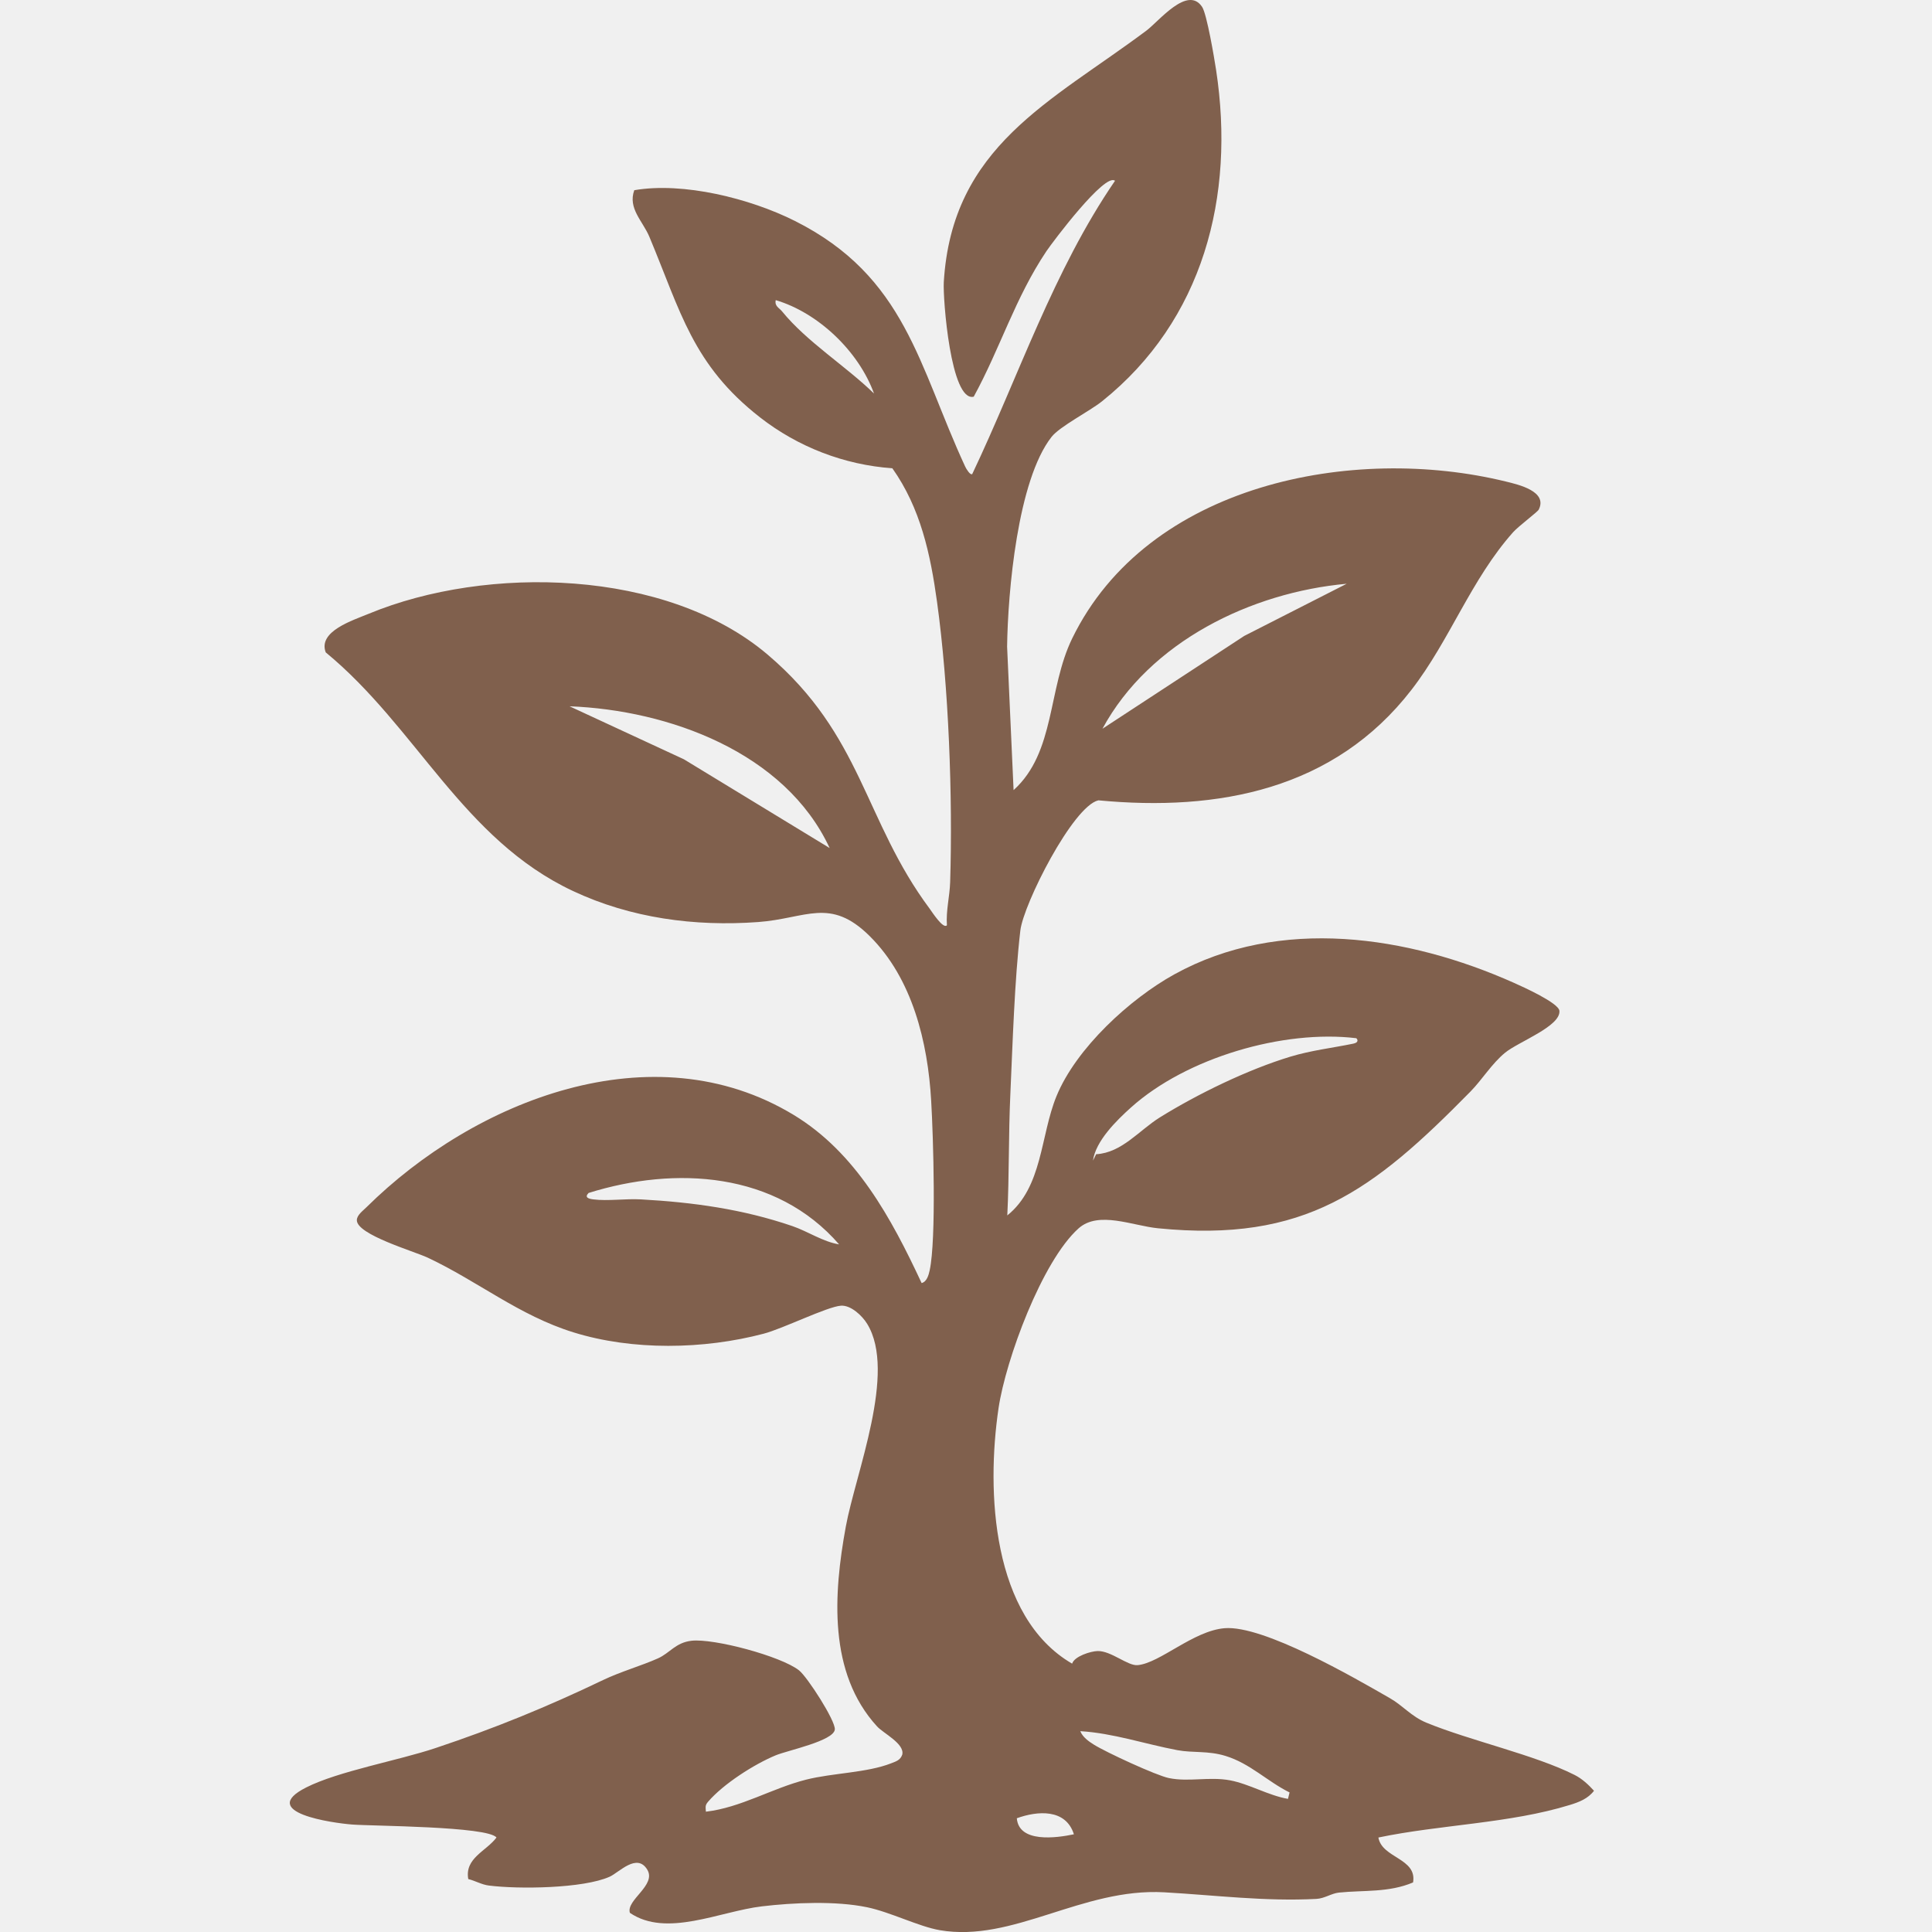
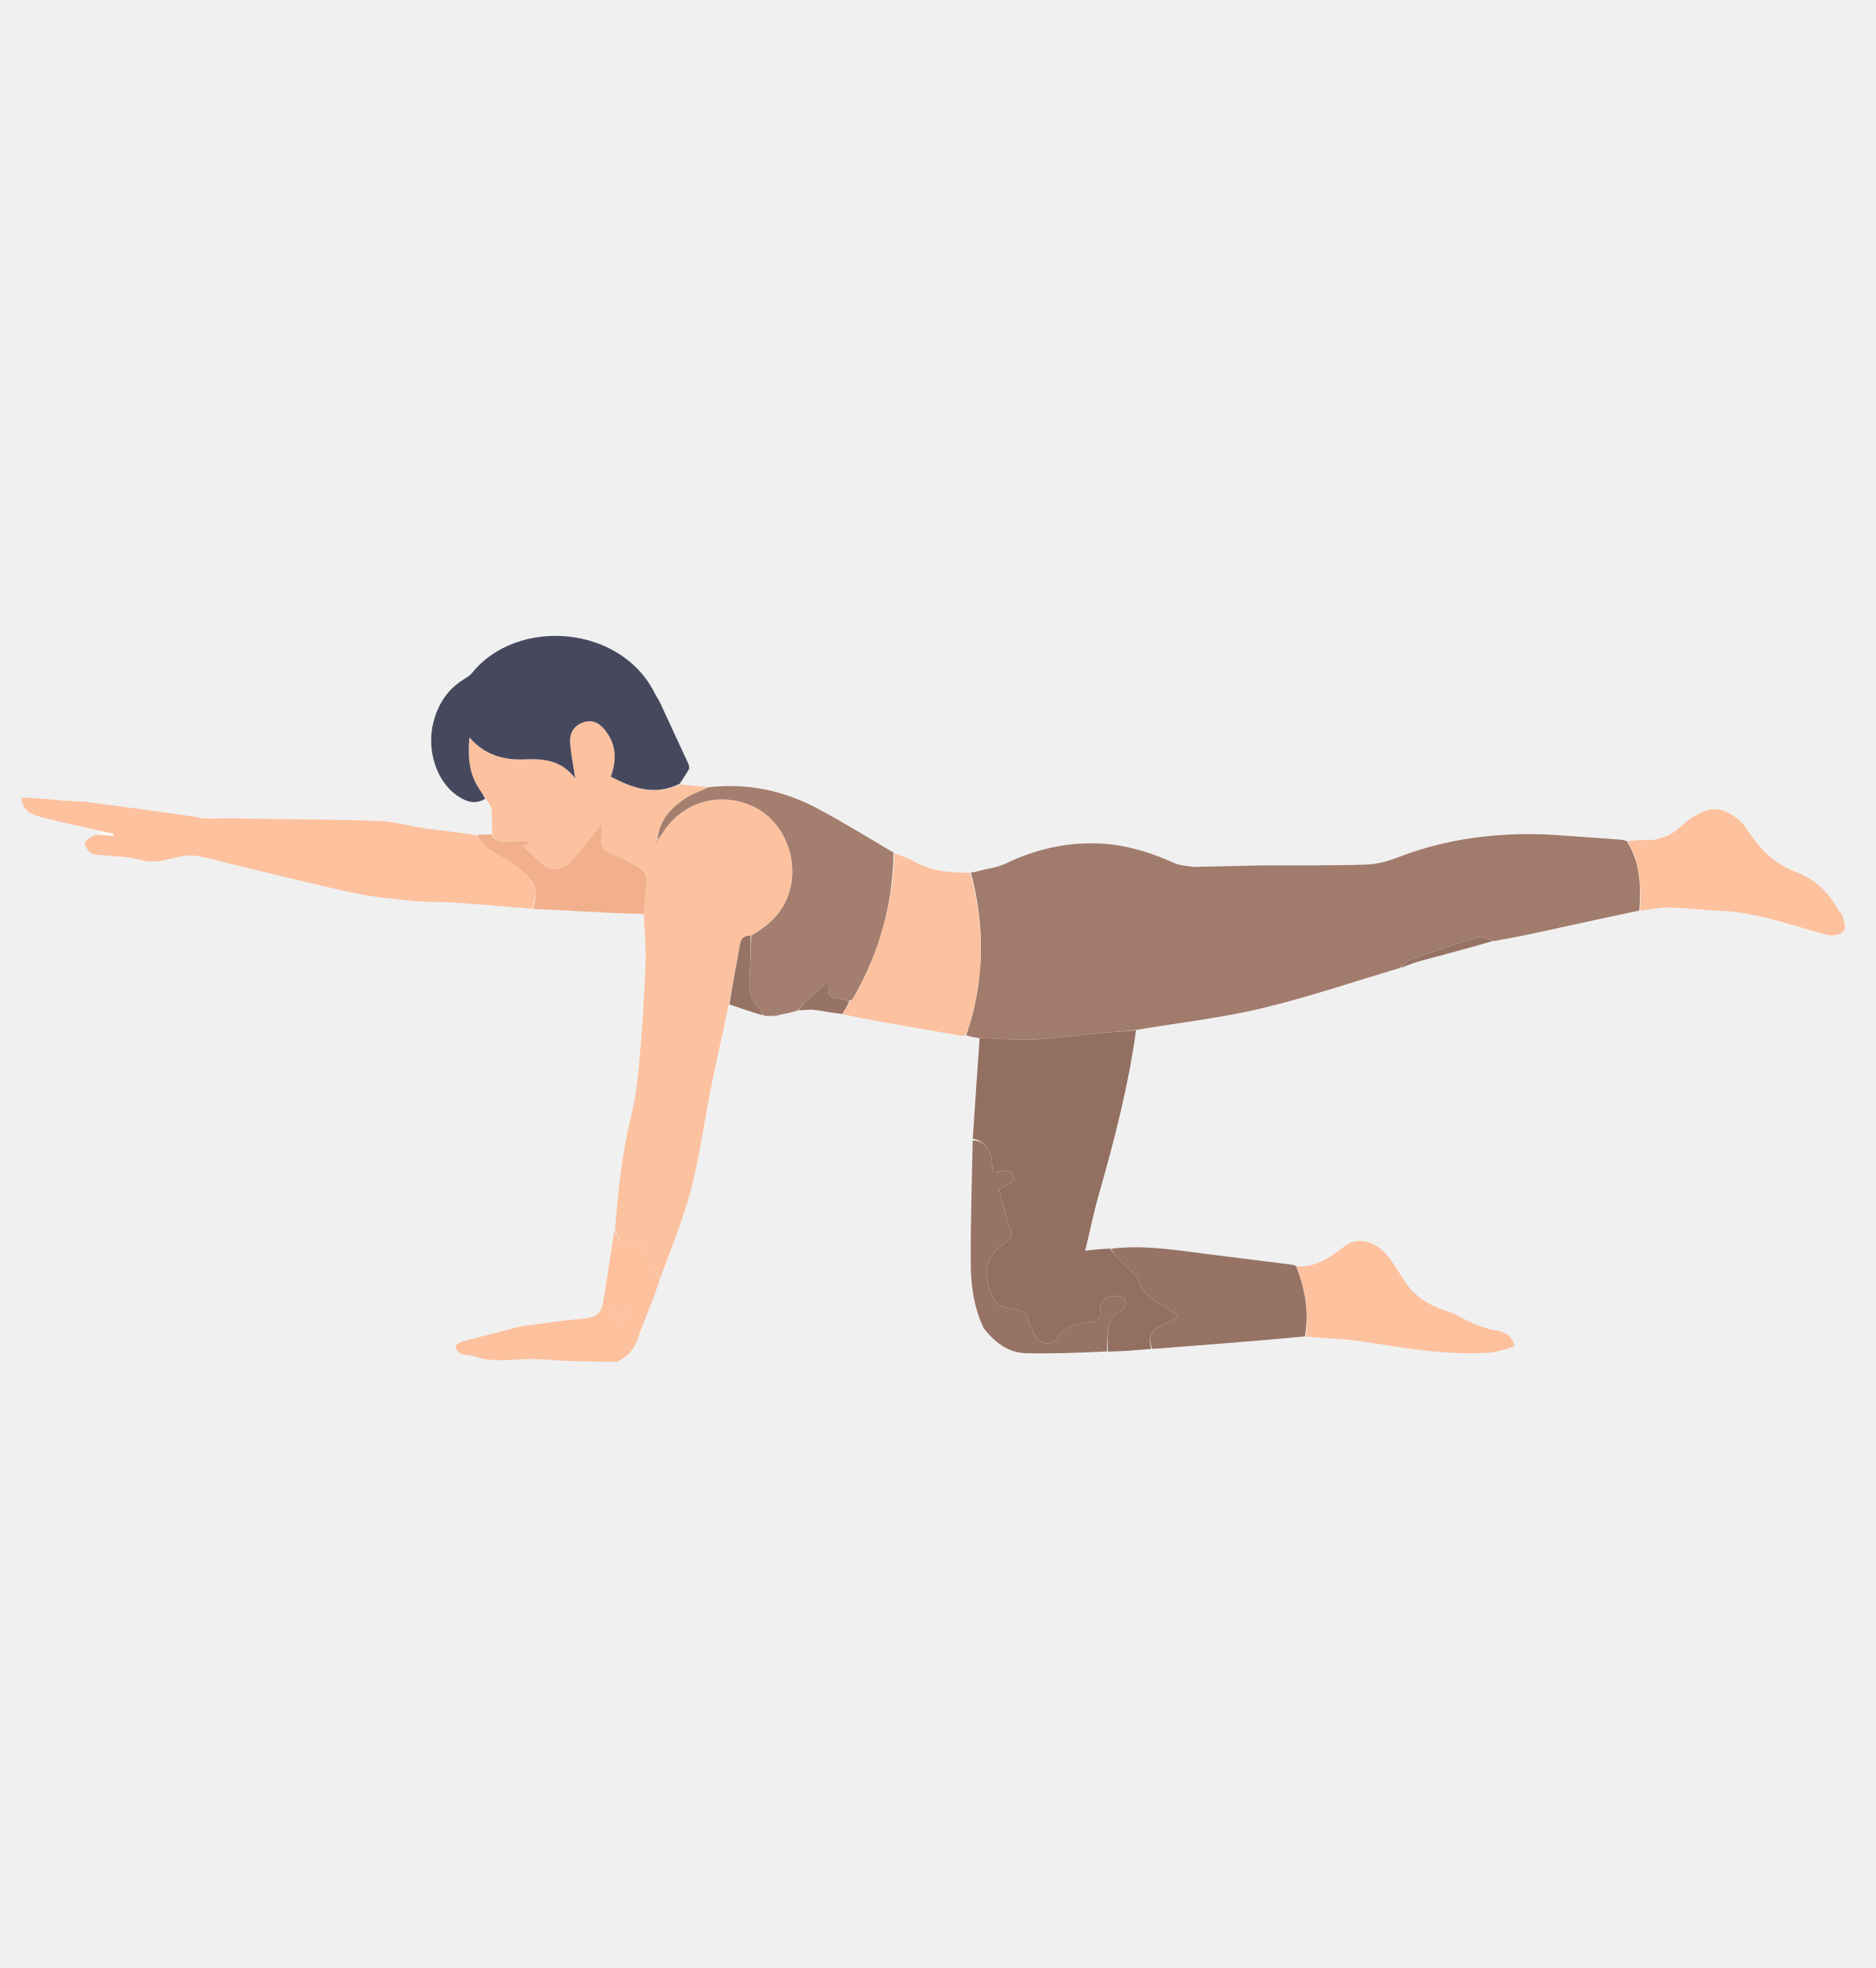
- <svg xmlns="http://www.w3.org/2000/svg" width="40" height="40" viewBox="0 0 40 40" fill="none">
-   <g clip-path="url(#clip0_470_5368)">
-     <path d="M20.987 16.357C21.853 15.572 21.689 14.263 22.199 13.217C23.763 10.01 28.017 9.195 31.179 9.97C31.433 10.032 32.048 10.171 31.858 10.551C31.833 10.6 31.438 10.895 31.329 11.017C30.455 11.998 30.019 13.253 29.223 14.282C27.625 16.349 25.223 16.806 22.741 16.57C22.213 16.691 21.188 18.72 21.125 19.266C21.005 20.294 20.965 21.613 20.918 22.66C20.879 23.491 20.896 24.333 20.855 25.164C21.589 24.574 21.538 23.514 21.873 22.696C22.281 21.7 23.396 20.679 24.315 20.172C26.502 18.966 29.15 19.371 31.341 20.347C31.528 20.43 32.271 20.765 32.286 20.928C32.315 21.247 31.44 21.568 31.164 21.793C30.888 22.018 30.685 22.354 30.446 22.598C28.423 24.656 27.019 25.733 23.974 25.43C23.448 25.378 22.746 25.063 22.332 25.431C21.574 26.108 20.823 28.151 20.674 29.153C20.418 30.88 20.534 33.477 22.197 34.444C22.244 34.292 22.579 34.187 22.724 34.183C23.007 34.177 23.347 34.494 23.554 34.475C24.018 34.432 24.706 33.763 25.355 33.71C26.158 33.645 28.027 34.728 28.78 35.161C29.044 35.312 29.221 35.538 29.531 35.666C30.436 36.038 31.782 36.334 32.602 36.749C32.756 36.827 32.887 36.949 33.002 37.076C32.877 37.24 32.693 37.311 32.504 37.369C31.257 37.754 29.817 37.776 28.538 38.044C28.612 38.473 29.343 38.471 29.256 38.974C28.753 39.187 28.239 39.131 27.721 39.184C27.566 39.2 27.424 39.306 27.254 39.315C26.185 39.37 25.179 39.239 24.103 39.178C22.401 39.083 20.975 40.224 19.456 39.962C19.024 39.888 18.435 39.588 17.953 39.488C17.302 39.352 16.423 39.392 15.774 39.469C14.9 39.573 13.798 40.121 13.041 39.603C12.959 39.336 13.596 39.032 13.401 38.709C13.187 38.355 12.818 38.767 12.623 38.855C12.076 39.101 10.73 39.116 10.121 39.038C9.973 39.02 9.837 38.938 9.695 38.904C9.617 38.469 10.07 38.326 10.279 38.044C10.099 37.81 7.696 37.807 7.292 37.775C6.888 37.744 5.32 37.524 6.338 37.008C7.007 36.669 8.243 36.451 9.016 36.192C10.249 35.78 11.325 35.34 12.489 34.782C12.848 34.61 13.285 34.486 13.624 34.334C13.868 34.224 13.987 34.008 14.317 33.97C14.782 33.918 16.168 34.289 16.542 34.582C16.716 34.719 17.303 35.631 17.284 35.808C17.259 36.045 16.305 36.24 16.06 36.342C15.611 36.528 14.976 36.935 14.659 37.304C14.594 37.38 14.609 37.415 14.615 37.509C15.345 37.423 15.981 37.025 16.688 36.846C17.241 36.706 17.949 36.705 18.454 36.506C18.553 36.467 18.639 36.443 18.68 36.329C18.736 36.103 18.29 35.888 18.158 35.743C17.143 34.633 17.257 32.998 17.511 31.61C17.713 30.504 18.57 28.412 17.954 27.409C17.851 27.24 17.616 27.018 17.41 27.033C17.126 27.053 16.208 27.509 15.81 27.613C14.569 27.94 13.097 27.966 11.87 27.584C10.746 27.235 9.897 26.529 8.859 26.04C8.569 25.904 7.387 25.563 7.388 25.263C7.388 25.156 7.516 25.066 7.587 24.995C9.829 22.776 13.514 21.316 16.432 23.083C17.722 23.864 18.454 25.221 19.081 26.564C19.189 26.539 19.227 26.397 19.248 26.301C19.387 25.657 19.323 23.537 19.279 22.791C19.21 21.577 18.889 20.256 18.006 19.381C17.186 18.567 16.691 19.017 15.697 19.09C14.386 19.186 13.061 19.01 11.864 18.448C9.58 17.377 8.63 15.06 6.744 13.507C6.578 13.07 7.304 12.844 7.64 12.705C10.081 11.696 13.796 11.773 15.893 13.553C17.861 15.225 17.881 16.979 19.25 18.817C19.293 18.875 19.53 19.246 19.605 19.156C19.583 18.852 19.663 18.561 19.672 18.26C19.727 16.494 19.642 14.21 19.4 12.459C19.263 11.468 19.058 10.519 18.475 9.695C17.481 9.625 16.522 9.255 15.735 8.641C14.337 7.55 14.093 6.45 13.443 4.899C13.306 4.575 12.996 4.313 13.132 3.938C14.145 3.763 15.528 4.108 16.455 4.573C18.755 5.727 19.018 7.579 19.984 9.662C20.007 9.712 20.09 9.845 20.129 9.815C21.095 7.781 21.808 5.607 23.085 3.743C22.877 3.568 21.797 5.005 21.664 5.202C21.015 6.171 20.708 7.212 20.16 8.213C19.682 8.331 19.52 6.176 19.54 5.845C19.707 3.023 21.763 2.11 23.736 0.633C23.997 0.437 24.587 -0.308 24.888 0.142C24.987 0.29 25.141 1.207 25.178 1.449C25.578 4.068 24.909 6.633 22.817 8.308C22.56 8.514 21.94 8.829 21.771 9.046C21.067 9.944 20.866 12.26 20.851 13.388L20.985 16.354L20.987 16.357ZM18.096 8.149C17.78 7.277 16.944 6.476 16.061 6.214C16.033 6.339 16.131 6.372 16.192 6.447C16.704 7.077 17.512 7.579 18.096 8.148V8.149ZM27.882 12.086C25.909 12.265 23.805 13.279 22.825 15.088L25.761 13.166L27.882 12.086ZM17.177 17.558C16.252 15.57 13.836 14.701 11.792 14.623L14.159 15.72L17.177 17.558ZM28.08 21.495C26.571 21.313 24.564 21.898 23.416 22.929C23.116 23.198 22.683 23.624 22.629 24.03L22.694 23.897C23.227 23.867 23.584 23.402 24.013 23.135C24.795 22.649 25.837 22.143 26.716 21.877C27.15 21.746 27.578 21.698 28.017 21.608C28.135 21.584 28.111 21.521 28.08 21.495ZM17.374 25.765C16.069 24.261 13.986 24.136 12.186 24.699C12.092 24.795 12.192 24.82 12.284 24.832C12.583 24.87 12.954 24.814 13.269 24.832C14.351 24.892 15.375 25.033 16.403 25.384C16.735 25.498 17.031 25.707 17.374 25.764V25.765ZM26.7 37.111C26.237 36.882 25.883 36.511 25.374 36.355C25.006 36.242 24.699 36.296 24.375 36.235C23.707 36.109 23.044 35.882 22.366 35.842C22.417 35.967 22.539 36.053 22.648 36.121C22.894 36.276 23.939 36.76 24.201 36.813C24.613 36.898 25.036 36.779 25.468 36.86C25.867 36.936 26.257 37.172 26.666 37.244L26.699 37.111H26.7ZM22.234 37.977C22.065 37.443 21.48 37.49 21.052 37.645C21.095 38.158 21.863 38.055 22.234 37.977Z" fill="#80604D" />
-   </g>
-   <defs>
-     <clipPath id="clip0_470_5368">
-       <rect width="40" height="40" fill="white" />
-     </clipPath>
-   </defs>
+ <svg xmlns="http://www.w3.org/2000/svg" width="61" height="64" viewBox="0 0 61 64" fill="none">
+   <path d="M45.501 31.486C44.011 31.927 42.535 32.431 41.025 32.791C39.707 33.105 38.35 33.257 36.96 33.491C36.51 33.537 36.11 33.57 35.711 33.608C35.024 33.674 34.34 33.774 33.652 33.803C33.055 33.828 32.455 33.775 31.832 33.756C31.679 33.735 31.55 33.714 31.422 33.668C31.491 33.425 31.57 33.211 31.625 32.991C32.011 31.451 31.985 29.914 31.572 28.382C31.572 28.382 31.6 28.37 31.632 28.366C31.716 28.349 31.767 28.337 31.818 28.325C32.117 28.246 32.437 28.212 32.711 28.08C33.719 27.596 34.769 27.363 35.885 27.439C36.696 27.494 37.455 27.737 38.192 28.07C38.364 28.148 38.569 28.153 38.811 28.193C39.599 28.177 40.335 28.16 41.071 28.143C42.191 28.138 43.311 28.153 44.429 28.117C44.784 28.106 45.15 28.001 45.486 27.872C47.044 27.271 48.657 27.07 50.343 27.139C51.142 27.192 51.911 27.248 52.68 27.305C52.741 27.31 52.803 27.316 52.898 27.352C53.359 28.075 53.356 28.84 53.308 29.612C52.466 29.79 51.625 29.968 50.764 30.159C50.034 30.323 49.323 30.474 48.576 30.603C48.383 30.543 48.206 30.438 48.072 30.477C47.335 30.697 46.605 30.944 45.88 31.201C45.738 31.252 45.627 31.389 45.501 31.486Z" fill="#A17B6C" />
+   <path d="M17.314 29.556C16.469 29.487 15.624 29.411 14.778 29.352C14.326 29.321 13.87 29.345 13.42 29.299C12.762 29.232 12.1 29.166 11.455 29.028C10.17 28.751 8.895 28.425 7.591 28.117C7.161 28.016 6.761 27.887 6.35 27.828C6.115 27.795 5.858 27.85 5.622 27.91C5.272 27.998 4.95 28.074 4.572 27.965C4.173 27.849 3.738 27.858 3.319 27.809C3.198 27.795 3.052 27.807 2.964 27.743C2.862 27.67 2.763 27.527 2.759 27.412C2.756 27.338 2.923 27.251 3.024 27.184C3.073 27.151 3.143 27.151 3.245 27.147C3.417 27.166 3.548 27.173 3.678 27.181C3.681 27.157 3.683 27.133 3.685 27.11C3.52 27.074 3.354 27.038 3.188 27.003C2.556 26.856 1.922 26.722 1.294 26.559C1.003 26.483 0.731 26.347 0.695 25.931C1.105 25.956 1.492 25.981 1.92 26.018C1.995 26.031 2.029 26.033 2.063 26.034C2.19 26.043 2.318 26.052 2.496 26.062C2.594 26.063 2.641 26.063 2.688 26.062C3.921 26.225 5.154 26.389 6.426 26.575C6.538 26.604 6.613 26.61 6.688 26.617C7.065 26.617 7.441 26.618 7.846 26.615C8.009 26.616 8.143 26.624 8.278 26.626C9.636 26.648 10.994 26.648 12.351 26.7C12.852 26.72 13.347 26.871 13.848 26.942C14.379 27.018 14.913 27.069 15.474 27.157C15.621 27.317 15.721 27.476 15.862 27.579C16.11 27.761 16.393 27.896 16.644 28.075C17.443 28.645 17.521 28.83 17.314 29.556Z" fill="#FDC19E" />
+   <path d="M53.335 29.614C53.356 28.84 53.359 28.075 52.922 27.363C53.1 27.335 53.287 27.31 53.473 27.32C53.983 27.346 54.38 27.156 54.751 26.801C54.978 26.584 55.291 26.409 55.596 26.333C56.037 26.224 56.566 26.596 56.824 26.99C57.208 27.575 57.659 28.079 58.366 28.341C58.958 28.56 59.449 28.977 59.756 29.563C59.799 29.644 59.895 29.705 59.916 29.788C59.958 29.946 60.035 30.162 59.965 30.262C59.89 30.372 59.653 30.441 59.506 30.415C59.143 30.351 58.792 30.221 58.435 30.12C57.611 29.887 56.789 29.648 55.922 29.619C55.376 29.601 54.831 29.524 54.285 29.513C53.978 29.507 53.67 29.579 53.335 29.614Z" fill="#FDC19E" />
+   <path d="M49.247 43.789C48.963 43.874 48.681 43.973 48.393 43.991C46.985 44.078 45.606 43.828 44.223 43.614C43.652 43.526 43.067 43.531 42.463 43.465C42.579 42.662 42.434 41.922 42.173 41.195C42.183 41.191 42.193 41.183 42.202 41.183C42.816 41.215 43.258 40.884 43.721 40.532C44.197 40.169 44.814 40.385 45.24 40.989C45.431 41.261 45.591 41.555 45.79 41.82C46.144 42.29 46.654 42.523 47.221 42.697C47.701 42.941 48.146 43.195 48.675 43.271C48.936 43.309 49.185 43.453 49.247 43.789Z" fill="#FDC19E" />
+   <path d="M3.195 27.019C3.354 27.038 3.519 27.074 3.685 27.11C3.683 27.133 3.681 27.157 3.678 27.181C3.548 27.173 3.417 27.166 3.268 27.144C3.234 27.098 3.218 27.066 3.195 27.019Z" fill="#FEF9F6" />
+   <path d="M6.684 26.596C6.613 26.61 6.538 26.604 6.451 26.579C6.519 26.565 6.599 26.571 6.684 26.596Z" fill="#FEFAF7" />
+   <path d="M2.685 26.041C2.641 26.063 2.594 26.063 2.523 26.061C2.56 26.045 2.621 26.033 2.685 26.041Z" fill="#FEFAF7" />
+   <path d="M50.374 26.231C50.345 26.215 50.314 26.181 50.298 26.136C50.333 26.154 50.352 26.183 50.374 26.231Z" fill="#FEFAF7" />
+   <path d="M2.059 26.018C2.029 26.033 1.995 26.031 1.948 26.017C1.976 26.003 2.016 26.003 2.059 26.018Z" fill="#FEFAF7" />
+   <path d="M50.311 25.981C50.282 25.965 50.252 25.931 50.236 25.886C50.27 25.904 50.29 25.933 50.311 25.981Z" fill="#FEFAF7" />
+   <path d="M19.999 39.999C20.099 38.76 20.219 37.525 20.52 36.31C20.668 35.711 20.742 35.088 20.796 34.471C20.886 33.438 20.95 32.401 20.991 31.365C21.012 30.848 20.958 30.328 20.938 29.751C20.958 29.445 20.97 29.197 20.999 28.951C21.065 28.404 21.036 28.34 20.545 28.084C20.343 27.979 20.145 27.86 19.933 27.783C19.652 27.68 19.508 27.521 19.558 27.205C19.582 27.049 19.562 26.886 19.562 26.802C19.264 27.169 18.939 27.602 18.58 28.004C18.337 28.276 17.962 28.343 17.735 28.172C17.481 27.982 17.259 27.75 17.006 27.521C17.11 27.462 17.193 27.416 17.275 27.369C17.023 27.333 16.784 27.344 16.548 27.37C16.318 27.395 16.11 27.39 16.003 27.136C16 26.865 16.012 26.593 15.985 26.325C15.974 26.215 15.88 26.114 15.8 25.981C15.714 25.858 15.657 25.76 15.592 25.667C15.25 25.171 15.209 24.623 15.262 23.982C15.78 24.566 16.392 24.722 17.061 24.695C17.67 24.67 18.247 24.709 18.704 25.309C18.637 24.858 18.561 24.503 18.538 24.144C18.519 23.841 18.661 23.594 18.968 23.49C19.282 23.383 19.514 23.53 19.697 23.771C20.043 24.226 20.058 24.726 19.863 25.256C20.588 25.643 21.31 25.881 22.121 25.508C22.453 25.547 22.763 25.568 23.055 25.601C22.819 25.709 22.587 25.782 22.385 25.905C21.851 26.227 21.44 26.649 21.361 27.319C21.343 27.349 21.339 27.372 21.335 27.394C21.343 27.396 21.351 27.397 21.358 27.398C21.364 27.37 21.369 27.341 21.393 27.303C21.457 27.223 21.503 27.154 21.548 27.083C22.175 26.102 23.337 25.739 24.412 26.189C25.396 26.602 25.953 27.766 25.709 28.855C25.542 29.597 25.061 30.064 24.408 30.425C24.21 30.431 24.103 30.489 24.069 30.686C23.955 31.343 23.824 31.997 23.696 32.68C23.503 33.59 23.302 34.469 23.125 35.354C22.906 36.45 22.761 37.565 22.48 38.644C22.223 39.636 21.828 40.591 21.47 41.562C21.339 41.457 21.177 41.371 21.135 41.244C21.033 40.935 20.986 40.608 20.918 40.296C20.326 40.618 20.256 40.597 19.999 39.999Z" fill="#FCC29F" />
+   <path d="M22.101 25.49C21.31 25.881 20.588 25.643 19.863 25.256C20.058 24.726 20.043 24.226 19.697 23.771C19.514 23.53 19.283 23.383 18.968 23.49C18.661 23.594 18.52 23.841 18.538 24.144C18.561 24.503 18.637 24.858 18.704 25.309C18.247 24.709 17.67 24.67 17.061 24.695C16.392 24.722 15.78 24.566 15.263 23.981C15.21 24.623 15.25 25.171 15.592 25.667C15.657 25.76 15.715 25.858 15.778 25.977C15.438 26.184 15.135 26.062 14.852 25.863C14.185 25.395 13.862 24.377 14.096 23.478C14.251 22.882 14.569 22.399 15.108 22.075C15.195 22.022 15.288 21.963 15.351 21.885C16.805 20.069 20.22 20.303 21.316 22.594C21.374 22.69 21.41 22.752 21.447 22.812C21.759 23.488 22.072 24.163 22.384 24.838C22.401 24.875 22.409 24.916 22.415 24.994C22.305 25.184 22.203 25.337 22.101 25.49Z" fill="#46495E" />
+   <path d="M31.542 28.38C31.985 29.914 32.011 31.451 31.625 32.991C31.57 33.211 31.491 33.425 31.397 33.667C31.32 33.687 31.268 33.686 31.217 33.677C30.373 33.53 29.529 33.384 28.685 33.235C28.249 33.158 27.814 33.075 27.386 32.977C27.476 32.831 27.557 32.704 27.656 32.565C27.698 32.518 27.725 32.487 27.746 32.451C28.584 30.994 29.033 29.427 29.09 27.748C29.281 27.819 29.45 27.885 29.619 27.952C30.2 28.319 30.847 28.391 31.542 28.38Z" fill="#FCC29F" />
+   <path d="M15.976 27.134C16.11 27.389 16.318 27.395 16.548 27.37C16.785 27.344 17.023 27.333 17.275 27.369C17.193 27.416 17.111 27.462 17.006 27.521C17.259 27.75 17.482 27.982 17.735 28.172C17.963 28.343 18.338 28.276 18.58 28.004C18.939 27.602 19.265 27.169 19.562 26.802C19.562 26.886 19.583 27.049 19.558 27.205C19.508 27.521 19.652 27.68 19.933 27.783C20.146 27.86 20.343 27.979 20.545 28.084C21.036 28.339 21.065 28.404 20.999 28.951C20.97 29.197 20.958 29.445 20.938 29.721C20.224 29.71 19.51 29.668 18.796 29.63C18.32 29.604 17.844 29.585 17.341 29.559C17.521 28.83 17.443 28.645 16.644 28.075C16.393 27.896 16.11 27.761 15.862 27.579C15.721 27.476 15.621 27.317 15.503 27.162C15.652 27.138 15.8 27.135 15.976 27.134Z" fill="#F1AF8C" />
+   <path d="M31.807 28.308C31.767 28.337 31.716 28.349 31.645 28.357C31.683 28.332 31.74 28.312 31.807 28.308Z" fill="#FEF9F6" />
+   <path d="M19.983 40.019C20.256 40.597 20.326 40.618 20.918 40.296C20.986 40.608 21.033 40.935 21.135 41.244C21.177 41.37 21.339 41.457 21.469 41.585C21.266 42.176 21.041 42.744 20.816 43.312C20.701 43.736 20.502 44.094 20.057 44.284C19.51 44.289 18.969 44.273 18.373 44.255C17.875 44.232 17.429 44.174 16.988 44.202C16.473 44.234 15.96 44.291 15.466 44.116C15.233 44.033 14.87 44.149 14.808 43.75C14.886 43.708 14.959 43.649 15.041 43.626C15.677 43.456 16.314 43.293 16.976 43.124C17.653 43.038 18.304 42.942 18.959 42.883C19.389 42.843 19.552 42.739 19.623 42.301C19.746 41.548 19.854 40.793 19.983 40.019ZM20.087 42.427C19.843 42.539 19.952 42.721 20.018 42.872C20.044 42.931 20.159 42.95 20.233 42.987C20.28 42.851 20.352 42.718 20.367 42.578C20.384 42.427 20.294 42.347 20.087 42.427Z" fill="#FDC19E" />
+   <path d="M37.437 43.866C36.975 43.906 36.512 43.947 36.023 43.953C36.04 43.436 35.907 42.897 36.482 42.599C36.627 42.523 36.681 42.298 36.516 42.208C36.375 42.13 36.146 42.122 35.996 42.182C35.884 42.227 35.753 42.449 35.776 42.561C35.844 42.886 35.702 42.97 35.428 43.003C35.03 43.05 34.645 43.079 34.389 43.495C34.208 43.79 33.81 43.719 33.646 43.413C33.569 43.269 33.491 43.117 33.46 42.96C33.417 42.746 33.313 42.678 33.105 42.605C32.808 42.5 32.433 42.579 32.253 42.13C31.956 41.389 32.036 40.855 32.694 40.414C32.911 40.269 32.928 40.142 32.837 39.901C32.68 39.485 32.586 39.046 32.482 38.675C32.707 38.554 32.866 38.493 32.984 38.387C33.012 38.361 32.918 38.105 32.85 38.09C32.694 38.056 32.518 38.103 32.287 38.123C32.278 38.037 32.258 37.904 32.251 37.77C32.231 37.383 31.963 37.072 31.633 37.034C31.705 35.923 31.781 34.84 31.857 33.757C32.455 33.775 33.055 33.828 33.652 33.803C34.34 33.774 35.025 33.674 35.711 33.608C36.11 33.57 36.51 33.537 36.941 33.505C36.694 35.317 36.235 37.085 35.733 38.843C35.566 39.431 35.444 40.031 35.289 40.675C35.582 40.639 35.829 40.609 36.102 40.607C36.206 40.734 36.279 40.838 36.364 40.93C36.587 41.172 36.916 41.374 37.017 41.658C37.178 42.108 37.512 42.291 37.871 42.494C38.024 42.581 38.163 42.693 38.308 42.793C38.163 42.886 38.028 43.007 37.87 43.066C37.431 43.23 37.315 43.425 37.437 43.866Z" fill="#936F61" />
+   <path d="M37.464 43.868C37.315 43.425 37.431 43.23 37.87 43.066C38.028 43.007 38.163 42.886 38.308 42.793C38.163 42.693 38.024 42.58 37.871 42.494C37.511 42.291 37.178 42.108 37.017 41.658C36.916 41.374 36.586 41.172 36.364 40.93C36.279 40.838 36.206 40.734 36.13 40.61C37.136 40.481 38.123 40.639 39.112 40.764C40.091 40.888 41.07 41.009 42.049 41.133C42.078 41.136 42.105 41.156 42.153 41.182C42.434 41.922 42.579 42.662 42.433 43.461C40.783 43.614 39.137 43.743 37.464 43.868Z" fill="#977365" />
+   <path d="M45.524 31.483C45.627 31.389 45.738 31.252 45.88 31.202C46.606 30.944 47.335 30.697 48.072 30.477C48.206 30.438 48.383 30.543 48.551 30.601C47.76 30.833 46.959 31.041 46.16 31.259C45.951 31.317 45.75 31.406 45.524 31.483Z" fill="#977365" />
+   <path d="M31.989 43.192C31.659 42.504 31.57 41.778 31.567 41.05C31.562 39.739 31.603 38.428 31.631 37.089C31.963 37.072 32.231 37.383 32.251 37.77C32.258 37.904 32.278 38.037 32.287 38.123C32.518 38.103 32.694 38.056 32.85 38.09C32.918 38.105 33.012 38.361 32.984 38.387C32.866 38.493 32.707 38.554 32.482 38.675C32.586 39.046 32.68 39.485 32.837 39.901C32.928 40.142 32.911 40.269 32.694 40.414C32.036 40.855 31.956 41.389 32.253 42.13C32.433 42.579 32.808 42.5 33.105 42.605C33.313 42.678 33.417 42.746 33.46 42.96C33.491 43.117 33.569 43.269 33.646 43.413C33.81 43.719 34.208 43.79 34.389 43.495C34.645 43.079 35.03 43.05 35.428 43.003C35.702 42.97 35.844 42.886 35.776 42.561C35.753 42.449 35.884 42.227 35.995 42.182C36.146 42.122 36.375 42.13 36.516 42.208C36.681 42.298 36.626 42.523 36.482 42.599C35.906 42.897 36.04 43.436 35.993 43.95C35.118 43.993 34.246 44.025 33.376 44.008C32.787 43.996 32.352 43.658 31.989 43.192Z" fill="#977365" />
+   <path d="M25.939 32.862C25.769 32.911 25.599 32.961 25.393 32.992C25.301 32.995 25.246 33.015 25.19 33.035C25.081 33.041 24.973 33.047 24.837 33.026C24.759 32.913 24.722 32.811 24.653 32.743C24.404 32.499 24.348 32.206 24.372 31.872C24.405 31.389 24.414 30.904 24.433 30.421C25.061 30.064 25.543 29.597 25.709 28.855C25.953 27.766 25.397 26.602 24.412 26.189C23.337 25.739 22.175 26.102 21.548 27.083C21.503 27.154 21.457 27.223 21.394 27.303C21.375 27.312 21.375 27.313 21.375 27.313C21.441 26.649 21.851 26.227 22.385 25.905C22.587 25.782 22.82 25.709 23.056 25.601C24.319 25.46 25.495 25.711 26.591 26.296C27.423 26.741 28.227 27.237 29.056 27.727C29.033 29.427 28.584 30.994 27.746 32.451C27.725 32.487 27.698 32.518 27.639 32.545C27.545 32.525 27.486 32.507 27.426 32.501C26.924 32.443 26.924 32.443 26.929 31.959C26.929 31.948 26.904 31.936 26.91 31.941C26.678 32.144 26.446 32.339 26.224 32.544C26.119 32.64 26.033 32.756 25.939 32.862Z" fill="#A47E6F" />
+   <path d="M24.408 30.425C24.414 30.904 24.405 31.389 24.371 31.872C24.348 32.206 24.404 32.499 24.653 32.743C24.722 32.811 24.759 32.913 24.811 33.02C24.454 32.918 24.097 32.795 23.719 32.662C23.824 31.996 23.955 31.343 24.069 30.686C24.103 30.489 24.21 30.431 24.408 30.425Z" fill="#977365" />
+   <path d="M21.375 27.312C21.369 27.341 21.364 27.37 21.358 27.398C21.351 27.397 21.343 27.396 21.335 27.394C21.339 27.371 21.343 27.349 21.361 27.319C21.375 27.313 21.375 27.312 21.375 27.312Z" fill="#A47E6F" />
+   <path d="M25.964 32.86C26.033 32.756 26.119 32.64 26.224 32.544C26.446 32.339 26.678 32.144 26.91 31.941C26.904 31.936 26.93 31.948 26.929 31.959C26.924 32.443 26.924 32.443 27.427 32.501C27.486 32.507 27.545 32.525 27.622 32.558C27.557 32.704 27.476 32.831 27.386 32.977C27.077 32.942 26.776 32.878 26.472 32.841C26.314 32.822 26.15 32.851 25.964 32.86Z" fill="#977365" />
+   <path d="M20.108 42.416C20.294 42.347 20.384 42.427 20.367 42.578C20.352 42.718 20.28 42.851 20.234 42.987C20.159 42.95 20.044 42.931 20.018 42.872C19.952 42.722 19.843 42.539 20.108 42.416Z" fill="#FCC29F" />
+   <path d="M25.209 33.039C25.246 33.015 25.301 32.995 25.368 32.99C25.328 33.019 25.279 33.031 25.209 33.039Z" fill="#977365" />
</svg>
